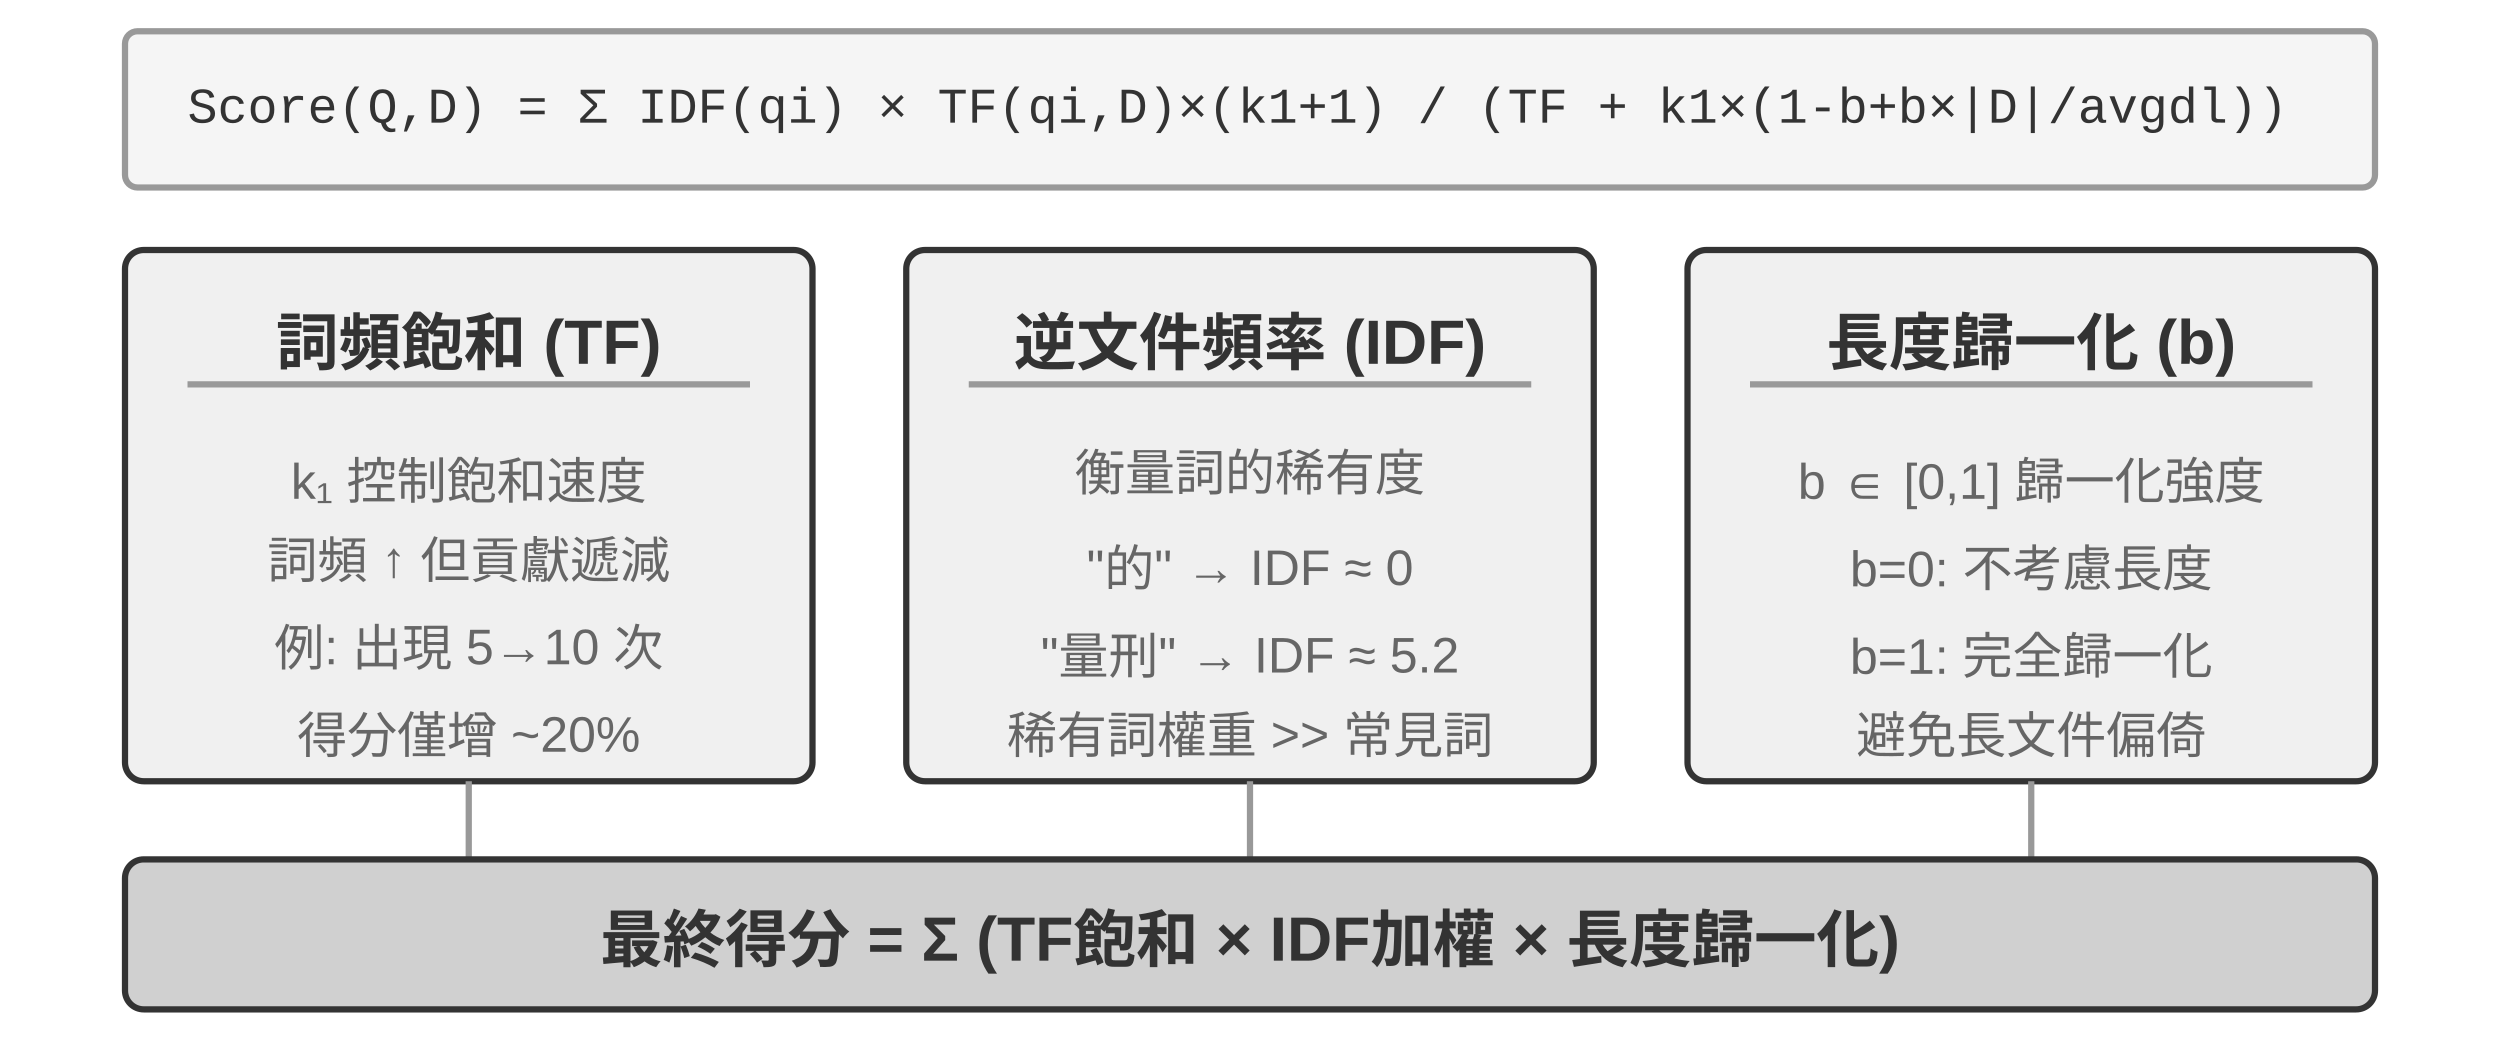
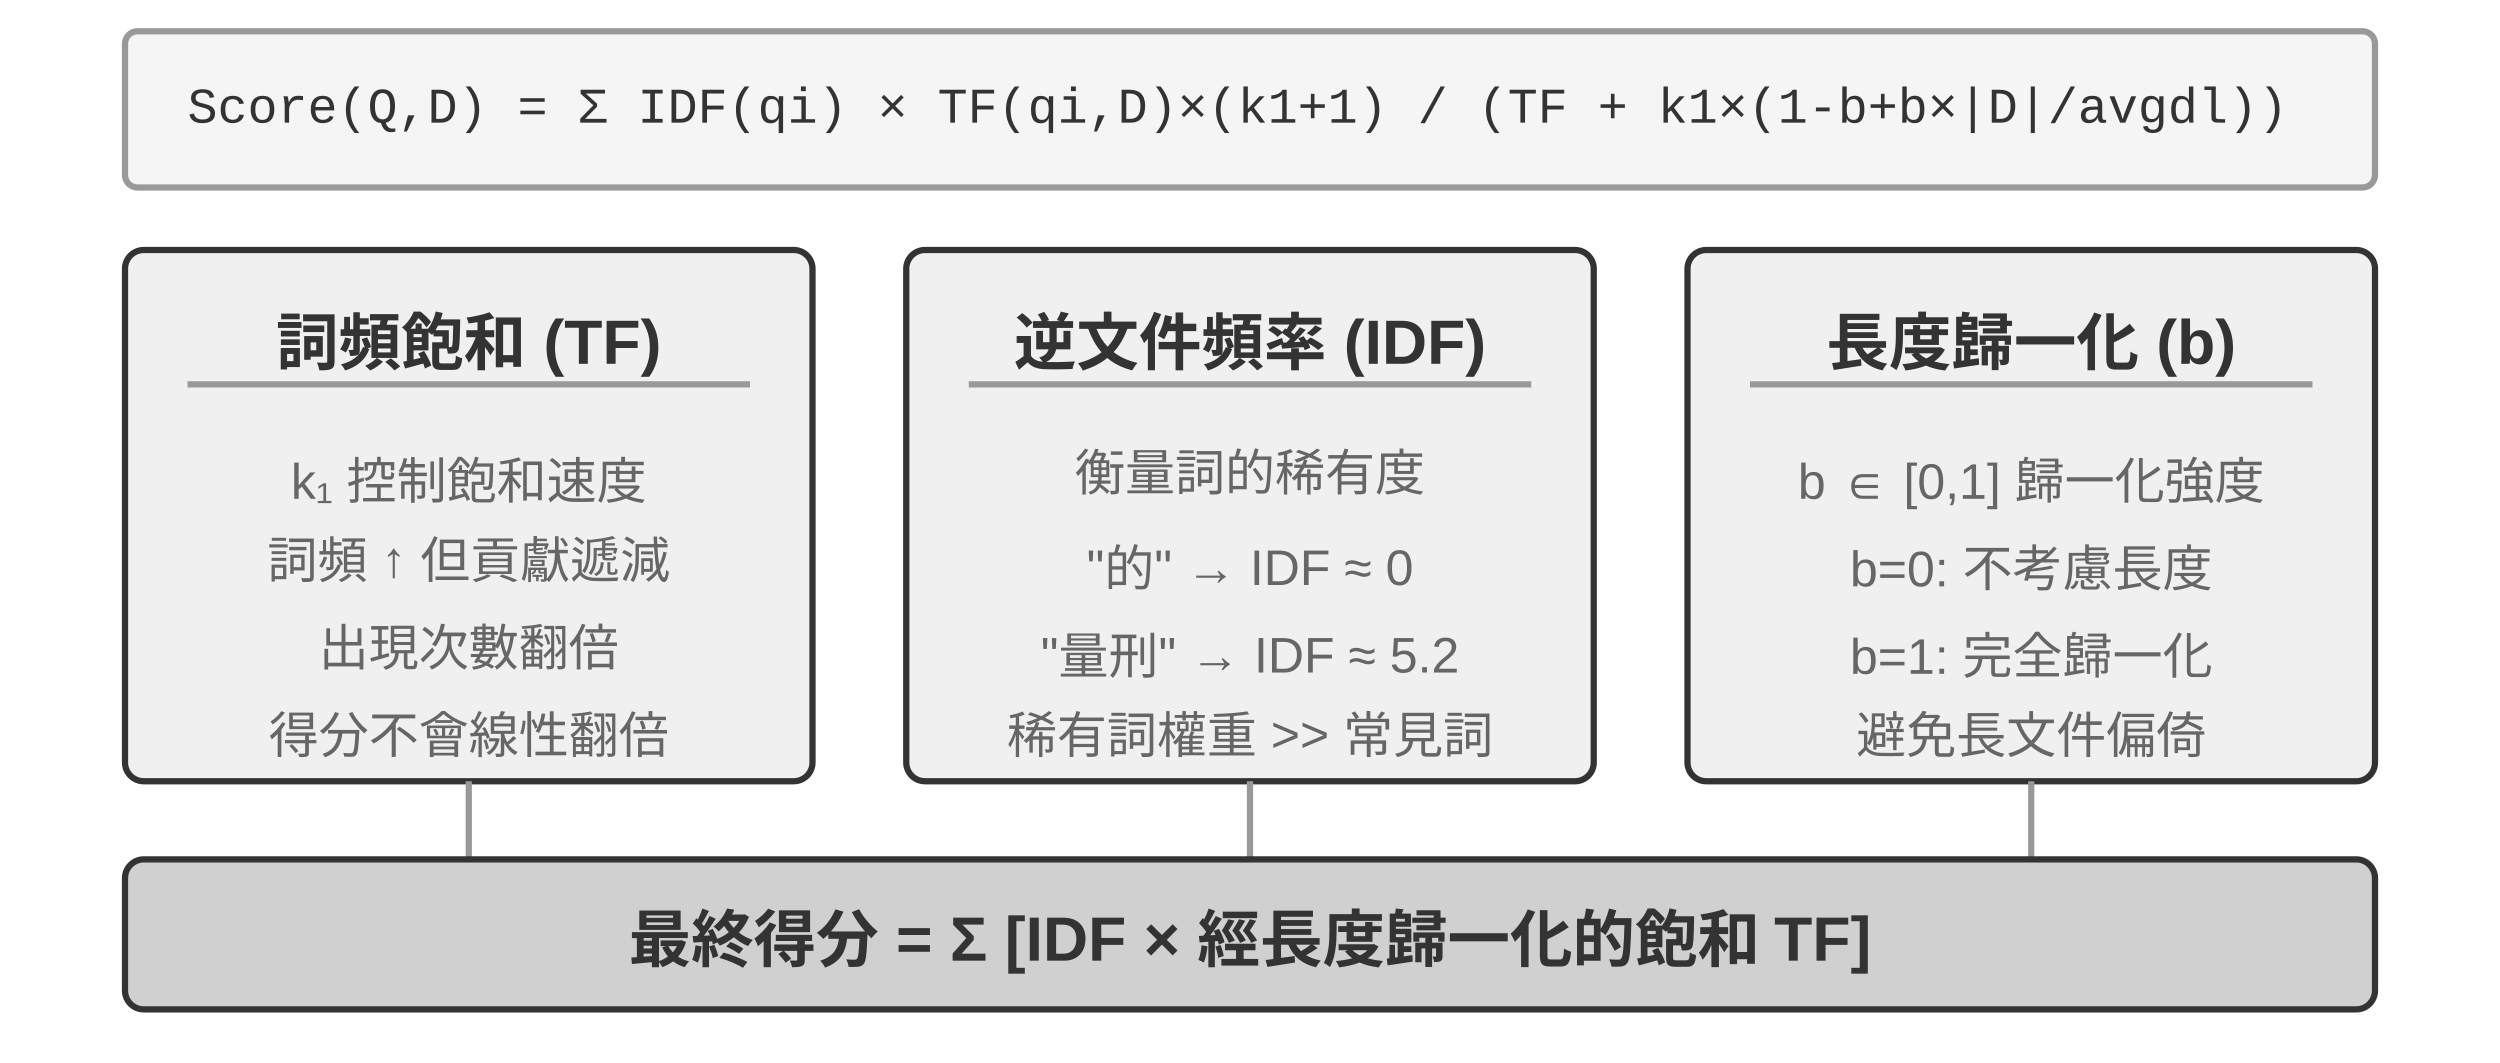
<svg xmlns="http://www.w3.org/2000/svg" viewBox="0 40 800 340" width="800" height="340" style="background:#ffffff">
  <defs>
    <marker id="ah" markerWidth="12" markerHeight="8" refX="12" refY="4" orient="auto">
      <polygon points="0 0, 12 4, 0 8" fill="#333333" />
    </marker>
    <marker id="ah-light" markerWidth="12" markerHeight="8" refX="12" refY="4" orient="auto">
      <polygon points="0 0, 12 4, 0 8" fill="#999999" />
    </marker>
  </defs>
  <rect x="40" y="50" width="720" height="50" rx="4" fill="#f5f5f5" stroke="#999999" stroke-width="2" />
  <text x="60" y="75" font-family="'Courier New', Courier, monospace" font-size="16" fill="#333333" text-anchor="start" dominant-baseline="central">Score(Q,D) = Σ IDF(qi) × TF(qi,D)×(k1+1) / (TF + k1×(1-b+b×|D|/avgdl))</text>
  <rect x="40" y="120" width="220" height="170" rx="6" fill="#f0f0f0" stroke="#333333" stroke-width="2" />
  <text x="150" y="148" font-family="Arial, 'Helvetica Neue', Helvetica, 'PingFang SC', 'Microsoft YaHei', sans-serif" font-size="20" fill="#333333" text-anchor="middle" dominant-baseline="central" font-weight="bold">詞頻飽和 (TF)</text>
  <line x1="60" y1="163" x2="240" y2="163" stroke="#999999" stroke-width="2" />
  <text x="150" y="190" font-family="Arial, 'Helvetica Neue', Helvetica, 'PingFang SC', 'Microsoft YaHei', sans-serif" font-size="16" fill="#666666" text-anchor="middle" dominant-baseline="central" font-weight="normal">k₁ 控制飽和速度</text>
  <text x="150" y="218" font-family="Arial, 'Helvetica Neue', Helvetica, 'PingFang SC', 'Microsoft YaHei', sans-serif" font-size="16" fill="#666666" text-anchor="middle" dominant-baseline="central" font-weight="normal">詞頻 ↑ 但貢獻遞減</text>
-   <text x="150" y="246" font-family="Arial, 'Helvetica Neue', Helvetica, 'PingFang SC', 'Microsoft YaHei', sans-serif" font-size="16" fill="#666666" text-anchor="middle" dominant-baseline="central" font-weight="normal">例: 出現 5→10 次</text>
-   <text x="150" y="274" font-family="Arial, 'Helvetica Neue', Helvetica, 'PingFang SC', 'Microsoft YaHei', sans-serif" font-size="16" fill="#666666" text-anchor="middle" dominant-baseline="central" font-weight="normal">得分僅增 ~20%</text>
+   <text x="150" y="246" font-family="Arial, 'Helvetica Neue', Helvetica, 'PingFang SC', 'Microsoft YaHei', sans-serif" font-size="16" fill="#666666" text-anchor="middle" dominant-baseline="central" font-weight="normal">出現次數翻倍</text>
+   <text x="150" y="274" font-family="Arial, 'Helvetica Neue', Helvetica, 'PingFang SC', 'Microsoft YaHei', sans-serif" font-size="16" fill="#666666" text-anchor="middle" dominant-baseline="central" font-weight="normal">得分不會線性翻倍</text>
  <rect x="290" y="120" width="220" height="170" rx="6" fill="#f0f0f0" stroke="#333333" stroke-width="2" />
  <text x="400" y="148" font-family="Arial, 'Helvetica Neue', Helvetica, 'PingFang SC', 'Microsoft YaHei', sans-serif" font-size="20" fill="#333333" text-anchor="middle" dominant-baseline="central" font-weight="bold">逆文件頻率 (IDF)</text>
  <line x1="310" y1="163" x2="490" y2="163" stroke="#999999" stroke-width="2" />
  <text x="400" y="190" font-family="Arial, 'Helvetica Neue', Helvetica, 'PingFang SC', 'Microsoft YaHei', sans-serif" font-size="16" fill="#666666" text-anchor="middle" dominant-baseline="central" font-weight="normal">衡量詞的稀有度</text>
  <text x="400" y="218" font-family="Arial, 'Helvetica Neue', Helvetica, 'PingFang SC', 'Microsoft YaHei', sans-serif" font-size="16" fill="#666666" text-anchor="middle" dominant-baseline="central" font-weight="normal">"的" → IDF ≈ 0</text>
  <text x="400" y="246" font-family="Arial, 'Helvetica Neue', Helvetica, 'PingFang SC', 'Microsoft YaHei', sans-serif" font-size="16" fill="#666666" text-anchor="middle" dominant-baseline="central" font-weight="normal">"量刑" → IDF ≈ 5.2</text>
  <text x="400" y="274" font-family="Arial, 'Helvetica Neue', Helvetica, 'PingFang SC', 'Microsoft YaHei', sans-serif" font-size="16" fill="#666666" text-anchor="middle" dominant-baseline="central" font-weight="normal">稀有詞權重 &gt;&gt; 常見詞</text>
  <rect x="540" y="120" width="220" height="170" rx="6" fill="#f0f0f0" stroke="#333333" stroke-width="2" />
  <text x="650" y="148" font-family="Arial, 'Helvetica Neue', Helvetica, 'PingFang SC', 'Microsoft YaHei', sans-serif" font-size="20" fill="#333333" text-anchor="middle" dominant-baseline="central" font-weight="bold">長度歸一化 (b)</text>
  <line x1="560" y1="163" x2="740" y2="163" stroke="#999999" stroke-width="2" />
  <text x="650" y="190" font-family="Arial, 'Helvetica Neue', Helvetica, 'PingFang SC', 'Microsoft YaHei', sans-serif" font-size="16" fill="#666666" text-anchor="middle" dominant-baseline="central" font-weight="normal">b ∈ [0,1] 歸一化強度</text>
  <text x="650" y="218" font-family="Arial, 'Helvetica Neue', Helvetica, 'PingFang SC', 'Microsoft YaHei', sans-serif" font-size="16" fill="#666666" text-anchor="middle" dominant-baseline="central" font-weight="normal">b=0: 不考慮長度</text>
  <text x="650" y="246" font-family="Arial, 'Helvetica Neue', Helvetica, 'PingFang SC', 'Microsoft YaHei', sans-serif" font-size="16" fill="#666666" text-anchor="middle" dominant-baseline="central" font-weight="normal">b=1: 完全歸一化</text>
  <text x="650" y="274" font-family="Arial, 'Helvetica Neue', Helvetica, 'PingFang SC', 'Microsoft YaHei', sans-serif" font-size="16" fill="#666666" text-anchor="middle" dominant-baseline="central" font-weight="normal">避免長文件偏倚</text>
  <line x1="150" y1="290" x2="150" y2="315" stroke="#999999" stroke-width="2" />
  <line x1="400" y1="290" x2="400" y2="315" stroke="#999999" stroke-width="2" />
  <line x1="650" y1="290" x2="650" y2="315" stroke="#999999" stroke-width="2" />
  <rect x="40" y="315" width="720" height="48" rx="6" fill="#d0d0d0" stroke="#333333" stroke-width="2" />
-   <text x="400.0" y="339" font-family="Arial, 'Helvetica Neue', Helvetica, 'PingFang SC', 'Microsoft YaHei', sans-serif" font-size="20" fill="#333333" text-anchor="middle" dominant-baseline="central" font-weight="bold">最終得分 = Σ  (TF飽和 × IDF加權 × 長度歸一化)</text>
+   <text x="400.0" y="339" font-family="Arial, 'Helvetica Neue', Helvetica, 'PingFang SC', 'Microsoft YaHei', sans-serif" font-size="20" fill="#333333" text-anchor="middle" dominant-baseline="central" font-weight="bold">最終得分 = Σ [IDF × 經長度歸一化的飽和 TF]</text>
</svg>
